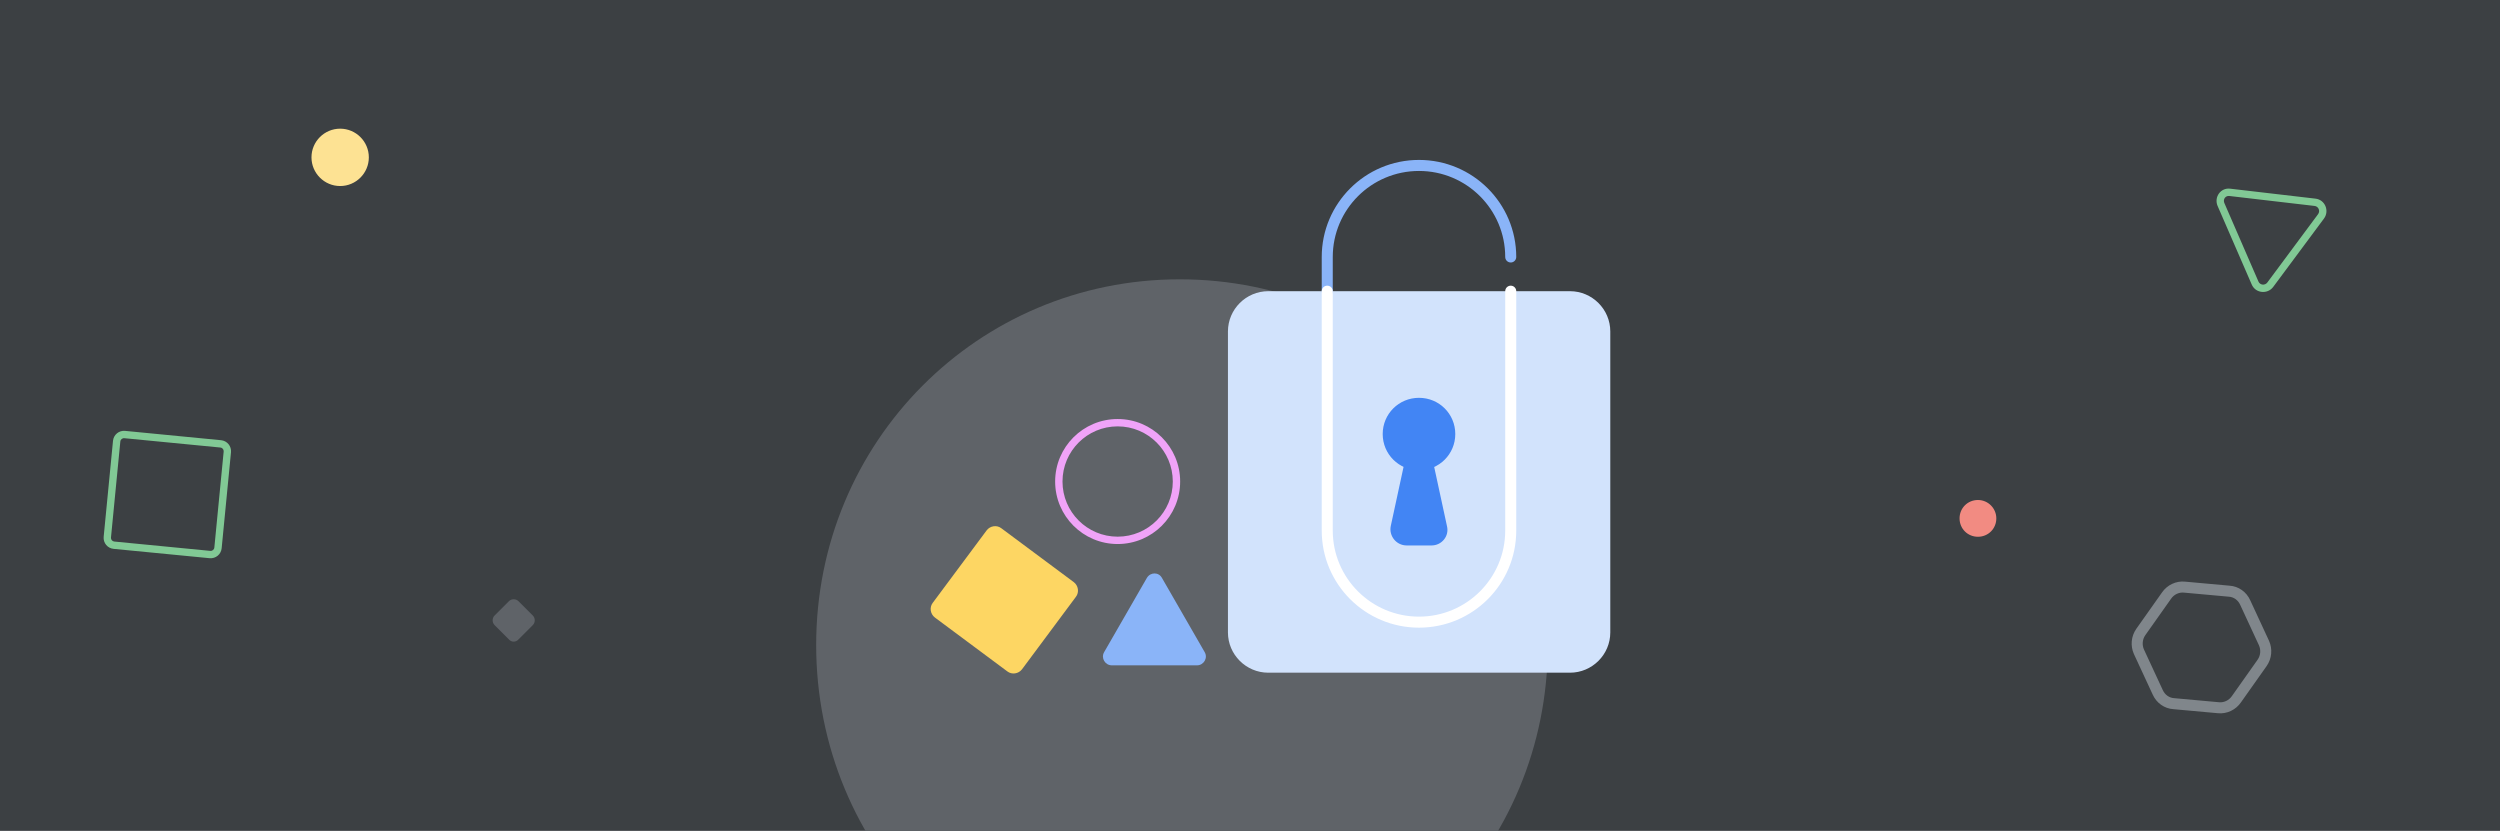
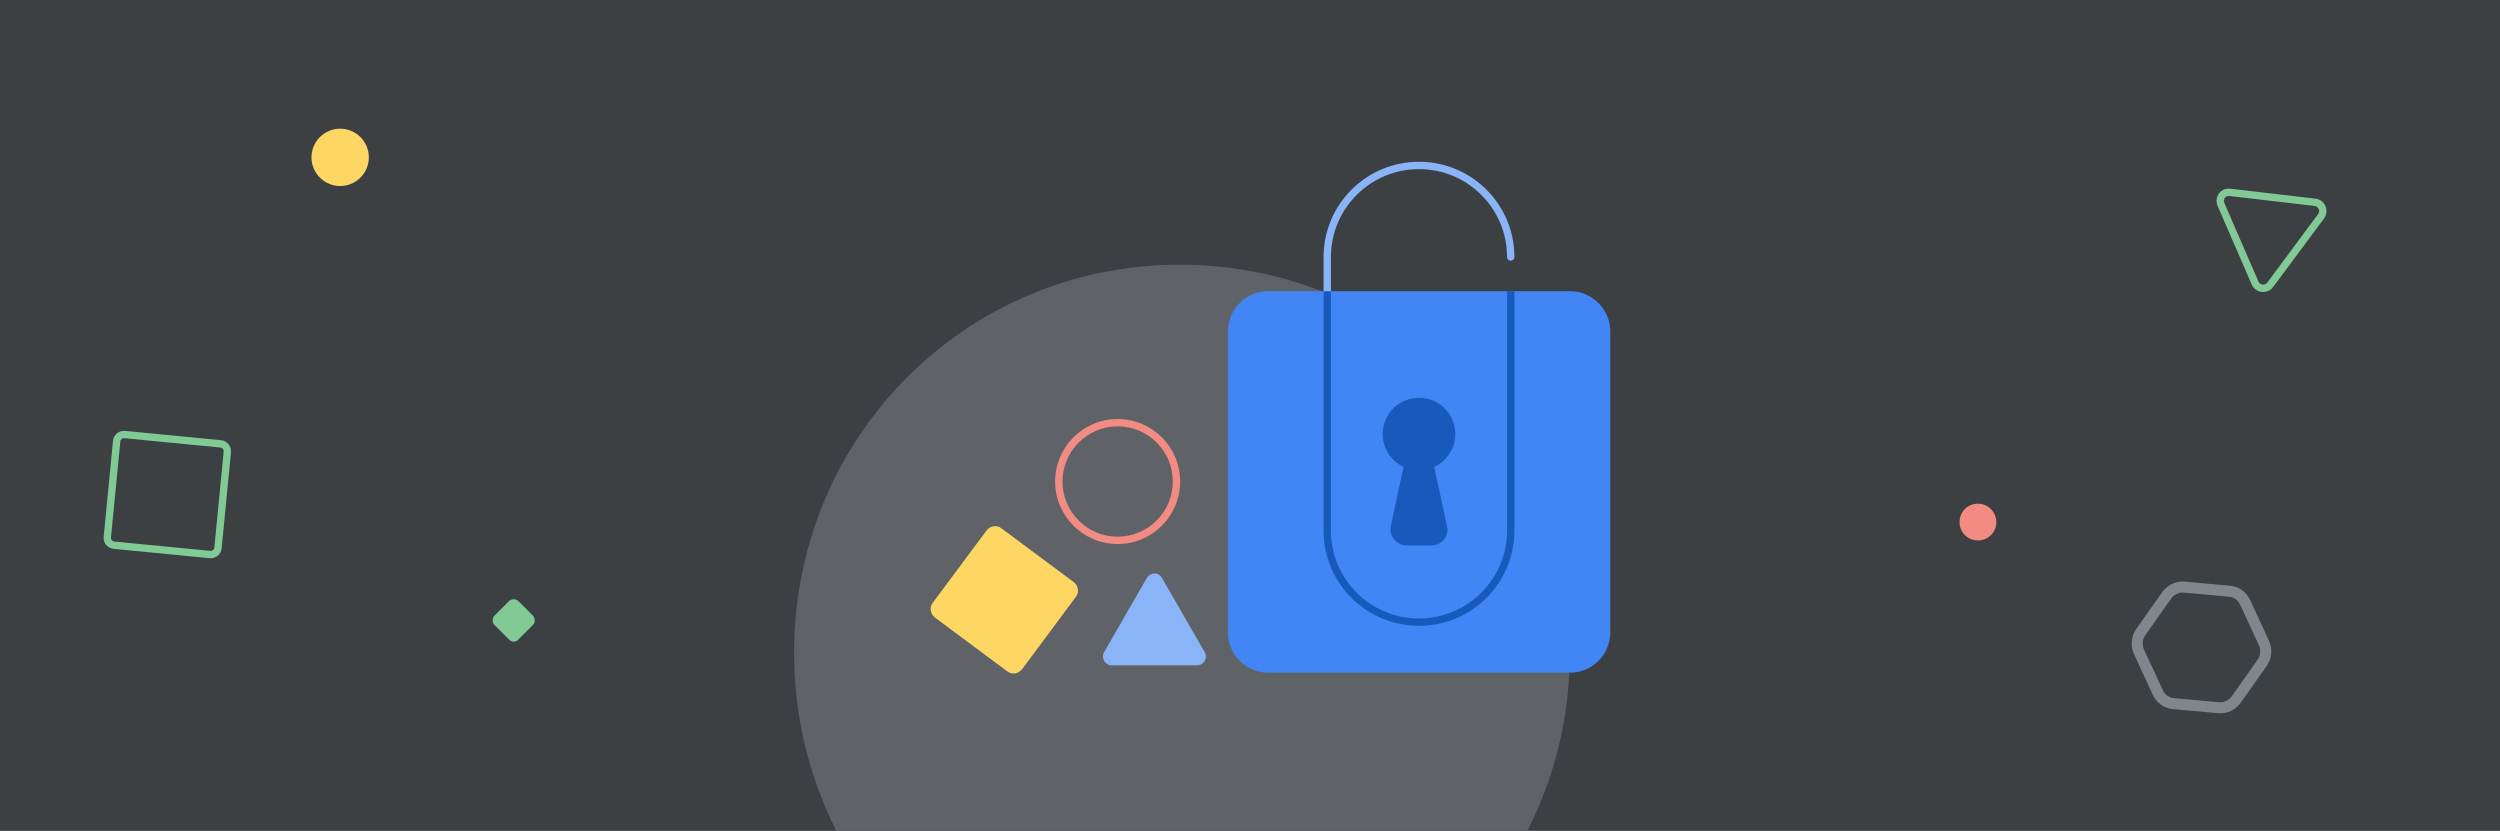
<svg xmlns="http://www.w3.org/2000/svg" fill="none" height="226" viewBox="0 0 680 226" width="680">
-   <clipPath id="a">
-     <path d="M0 0h680v226H0z" />
-   </clipPath>
-   <g clip-path="url(#a)">
-     <path d="M0 0h680v226H0z" fill="#3c4043" />
-     <path d="M421 175.462c0 55.271-43.951 99.488-98.89 99.488C265.951 276.178 222 230.733 222 175.462s43.951-99.488 98.89-99.488c54.938 0 100.11 44.217 100.11 99.488z" fill="#5f6368" />
-     <path d="M427.031 182.974h-82.062c-6.033 0-10.969-4.925-10.969-10.945V90.148c0-6.02 4.936-10.945 10.969-10.945h82.062c6.033 0 10.969 4.925 10.969 10.945v81.881c0 6.02-4.936 10.945-10.969 10.945z" fill="#d2e3fc" />
-     <path d="M389.394 148.361h-6.788c-2.81 0-4.867-2.6-4.319-5.268l3.771-17.443h7.747l3.77 17.443c.686 2.737-1.439 5.268-4.181 5.268z" fill="#4285f4" />
-     <path d="M395.838 118.057c0 5.473-4.388 9.85-9.872 9.85-5.485 0-9.872-4.377-9.872-9.85 0-5.472 4.387-9.85 9.872-9.85 5.484 0 9.872 4.378 9.872 9.85z" fill="#4285f4" />
-     <path clip-rule="evenodd" d="M385.966 46.5c-12.955 0-23.455 10.482-23.455 23.4v9.303a1.5 1.5 0 1 1-3 0V69.9c0-14.581 11.85-26.4 26.455-26.4s26.454 11.819 26.454 26.4a1.5 1.5 0 1 1-3 0c0-12.918-10.5-23.4-23.454-23.4z" fill="#8ab4f8" fill-rule="evenodd" />
-     <path clip-rule="evenodd" d="M361.011 77.703a1.5 1.5 0 0 1 1.5 1.5v65.122c0 12.918 10.5 23.399 23.455 23.399 12.954 0 23.454-10.481 23.454-23.399V79.203a1.5 1.5 0 0 1 3 0v65.122c0 14.581-11.849 26.399-26.454 26.399s-26.455-11.818-26.455-26.399V79.203a1.5 1.5 0 0 1 1.5-1.5z" fill="#fff" fill-rule="evenodd" />
-     <path d="M138.425 173.925l-3.9-3.9c-.7-.7-.7-1.9 0-2.6l3.9-3.9c.7-.7 1.9-.7 2.6 0l3.9 3.9c.7.7.7 1.9 0 2.6l-3.9 3.9c-.7.8-1.9.8-2.6 0z" fill="#5f6368" />
-     <path d="M100.323 42.8c0 4.3-3.5 7.8-7.8 7.8s-7.8-3.5-7.8-7.8 3.5-7.8 7.8-7.8 7.8 3.5 7.8 7.8z" fill="#fde293" />
-     <path d="M543 141c0 2.8-2.2 5-5 5s-5-2.2-5-5 2.2-5 5-5 5 2.3 5 5z" fill="#f28b82" />
-     <path clip-rule="evenodd" d="M594.346 158.207l12.063 1.097c2.474.142 4.64 1.7 5.657 3.975l5.095 10.99.01.022a6.989 6.989 0 0 1-.635 6.859l-.011.016-6.995 9.892c-1.399 2.03-3.818 3.189-6.276 2.935l-12.063-1.097c-2.473-.142-4.64-1.7-5.657-3.975l-5.095-10.99-.01-.022a6.989 6.989 0 0 1 .635-6.859l.011-.016 6.995-9.893c1.4-2.029 3.818-3.188 6.276-2.934zm-.303 2.985c-1.335-.141-2.708.495-3.507 1.658l-.011.016-6.994 9.891a3.992 3.992 0 0 0-.365 3.924l5.095 10.988.01.022c.582 1.309 1.798 2.142 3.108 2.211l.057.004 12.1 1.1.021.002c1.335.141 2.708-.496 3.507-1.658l.011-.016 6.994-9.892a3.99 3.99 0 0 0 .365-3.923l-5.095-10.988-.01-.022c-.581-1.309-1.798-2.142-3.108-2.211l-.057-.004-12.1-1.1z" fill="#80868b" fill-rule="evenodd" />
-     <path d="M311.957 157.18l-11.617 20.177c-.962 1.607.24 3.617 2.083 3.617h23.154c1.843 0 3.045-2.01 2.083-3.617l-11.617-20.177c-.881-1.608-3.125-1.608-4.086 0z" fill="#8ab4f8" />
-     <path clip-rule="evenodd" d="M304 145.974c8.284 0 15-6.716 15-15s-6.716-15-15-15-15 6.716-15 15 6.716 15 15 15zm0 2c9.389 0 17-7.611 17-17s-7.611-17-17-17-17 7.611-17 17 7.611 17 17 17z" fill="#f0a3f8" fill-rule="evenodd" />
-     <path d="M274.012 182.634l-19.723-14.669c-1.238-.941-1.534-2.741-.594-3.98l14.67-19.722c.94-1.239 2.74-1.534 3.979-.594l19.722 14.669c1.239.941 1.535 2.741.594 3.98l-14.669 19.722c-.941 1.239-2.741 1.534-3.979.594z" fill="#fdd663" />
-     <g clip-rule="evenodd" fill="#81c995" fill-rule="evenodd">
-       <path d="M606.658 51.327c-2.626-.355-4.479 2.262-3.486 4.656l.004.007 9.274 21.356c1.032 2.472 4.33 2.763 5.869.69l13.804-18.591c1.539-2.074.307-5.146-2.357-5.42zm-1.641 3.883l9.274 21.354.003.008c.407.982 1.764 1.154 2.419.27l13.804-18.59c.656-.883.098-2.132-.959-2.237l-.009-.001-23.143-2.703-.011-.002c-.999-.137-1.813.84-1.378 1.9zM30.737 119.894a3 3 0 0 1 3.276-2.696l26.12 2.539a3 3 0 0 1 2.696 3.276l-2.538 26.121a2.999 2.999 0 0 1-3.276 2.695l-26.121-2.538a3.001 3.001 0 0 1-2.696-3.277zm3.083-.705a1 1 0 0 0-1.092.898l-2.54 26.121a1 1 0 0 0 .9 1.092l26.12 2.539a1 1 0 0 0 1.092-.899l2.539-26.12a1 1 0 0 0-.899-1.092z" />
-     </g>
+   <path d="M0 0h680v226H0z" fill="#3c4043" />
+   <path clip-rule="evenodd" d="M415.427 226C422.831 211.508 427 195.027 427 177.5 427 118.9 379.1 72 320.9 72 262.6 72 216 118.9 216 177.5c0 17.43 4.123 33.939 11.481 48.5z" fill="#5f6368" fill-rule="evenodd" />
+   <path d="M311.957 157.18l-11.617 20.177c-.962 1.607.24 3.617 2.083 3.617h23.154c1.843 0 3.045-2.01 2.083-3.617l-11.617-20.177c-.881-1.608-3.125-1.608-4.086 0z" fill="#8ab4f8" />
+   <path d="M274.012 182.634l-19.723-14.669c-1.238-.941-1.534-2.741-.594-3.98l14.67-19.722c.94-1.239 2.74-1.534 3.979-.594l19.722 14.669c1.239.941 1.535 2.741.594 3.98l-14.669 19.722c-.941 1.239-2.741 1.534-3.979.594z" fill="#fdd663" />
+   <path d="M138.425 173.925l-3.9-3.9c-.7-.7-.7-1.9 0-2.6l3.9-3.9c.7-.7 1.9-.7 2.6 0l3.9 3.9c.7.7.7 1.9 0 2.6l-3.9 3.9c-.7.8-1.9.8-2.6 0z" fill="#81c995" />
+   <path d="M100.323 42.8c0 4.3-3.5 7.8-7.8 7.8s-7.8-3.5-7.8-7.8 3.5-7.8 7.8-7.8 7.8 3.5 7.8 7.8z" fill="#fdd663" />
+   <path d="M543 142c0 2.8-2.2 5-5 5s-5-2.2-5-5 2.2-5 5-5 5 2.3 5 5z" fill="#f28b82" />
+   <g clip-rule="evenodd" fill-rule="evenodd">
+     <path d="M594.346 158.207l12.063 1.097c2.474.142 4.64 1.7 5.657 3.975l5.095 10.99.01.022a6.989 6.989 0 0 1-.635 6.859l-.011.016-6.995 9.892c-1.399 2.03-3.818 3.189-6.276 2.935l-12.063-1.097c-2.473-.142-4.64-1.7-5.657-3.975l-5.095-10.99-.01-.022a6.989 6.989 0 0 1 .635-6.859l.011-.016 6.995-9.892c1.4-2.03 3.818-3.189 6.276-2.935zm-.303 2.985c-1.335-.141-2.708.495-3.507 1.658l-.011.016-6.994 9.891a3.992 3.992 0 0 0-.365 3.924l5.095 10.988.01.022c.582 1.309 1.798 2.142 3.108 2.211l.057.004 12.1 1.1.021.002c1.335.141 2.708-.496 3.507-1.658l.011-.016 6.994-9.891a3.992 3.992 0 0 0 .365-3.924l-5.095-10.988-.01-.022c-.581-1.309-1.798-2.142-3.108-2.211a1.091 1.091 0 0 1-.057-.004l-12.1-1.1z" fill="#80868b" />
+     <path d="M606.658 51.327c-2.626-.355-4.479 2.262-3.486 4.656l.004.007 9.274 21.356c1.032 2.472 4.33 2.763 5.869.69l13.804-18.591c1.539-2.074.307-5.146-2.357-5.42zm-1.641 3.883l9.274 21.354.003.008c.407.982 1.764 1.154 2.419.27l13.804-18.59c.656-.883.098-2.132-.959-2.237l-.009-.001-23.143-2.703-.011-.002c-.999-.137-1.813.84-1.378 1.9zM30.737 119.894a3 3 0 0 1 3.276-2.696l26.12 2.539a3 3 0 0 1 2.696 3.276l-2.538 26.121a2.999 2.999 0 0 1-3.276 2.695l-26.121-2.538a3.001 3.001 0 0 1-2.696-3.277zm3.083-.705a1 1 0 0 0-1.092.898l-2.54 26.121a1 1 0 0 0 .9 1.092l26.12 2.539a1 1 0 0 0 1.092-.899l2.539-26.12a1 1 0 0 0-.899-1.092z" fill="#81c995" />
+     <path d="M304 145.974c8.284 0 15-6.716 15-15s-6.716-15-15-15-15 6.716-15 15 6.716 15 15 15zm0 2c9.389 0 17-7.611 17-17s-7.611-17-17-17-17 7.611-17 17 7.611 17 17 17z" fill="#f28b82" />
  </g>
+   <path d="M427.031 182.974h-82.062c-6.033 0-10.969-4.925-10.969-10.945V90.148c0-6.02 4.936-10.945 10.969-10.945h82.062c6.033 0 10.969 4.925 10.969 10.945v81.881c0 6.02-4.936 10.945-10.969 10.945z" fill="#4285f4" />
+   <path d="M389.394 148.361h-6.788c-2.81 0-4.867-2.6-4.319-5.268l3.771-17.443h7.747l3.77 17.443c.686 2.737-1.439 5.268-4.181 5.268z" fill="#185abc" />
+   <path d="M395.838 118.057c0 5.473-4.388 9.85-9.872 9.85-5.485 0-9.872-4.377-9.872-9.85 0-5.472 4.387-9.85 9.872-9.85 5.484 0 9.872 4.378 9.872 9.85z" fill="#185abc" />
+   <path clip-rule="evenodd" d="M385.966 46c-13.23 0-23.955 10.704-23.955 23.9v9.303a1 1 0 1 1-2 0V69.9c0-14.304 11.625-25.9 25.955-25.9s25.954 11.596 25.954 25.9a1 1 0 1 1-2 0c0-13.196-10.725-23.9-23.954-23.9z" fill="#8ab4f8" fill-rule="evenodd" />
+   <path clip-rule="evenodd" d="M360.011 144.325V79.203h2v65.122c0 13.195 10.725 23.899 23.955 23.899 13.229 0 23.954-10.704 23.954-23.899V79.203h2v65.122c0 14.304-11.624 25.899-25.954 25.899s-25.955-11.595-25.955-25.899z" fill="#185abc" fill-rule="evenodd" />
</svg>
